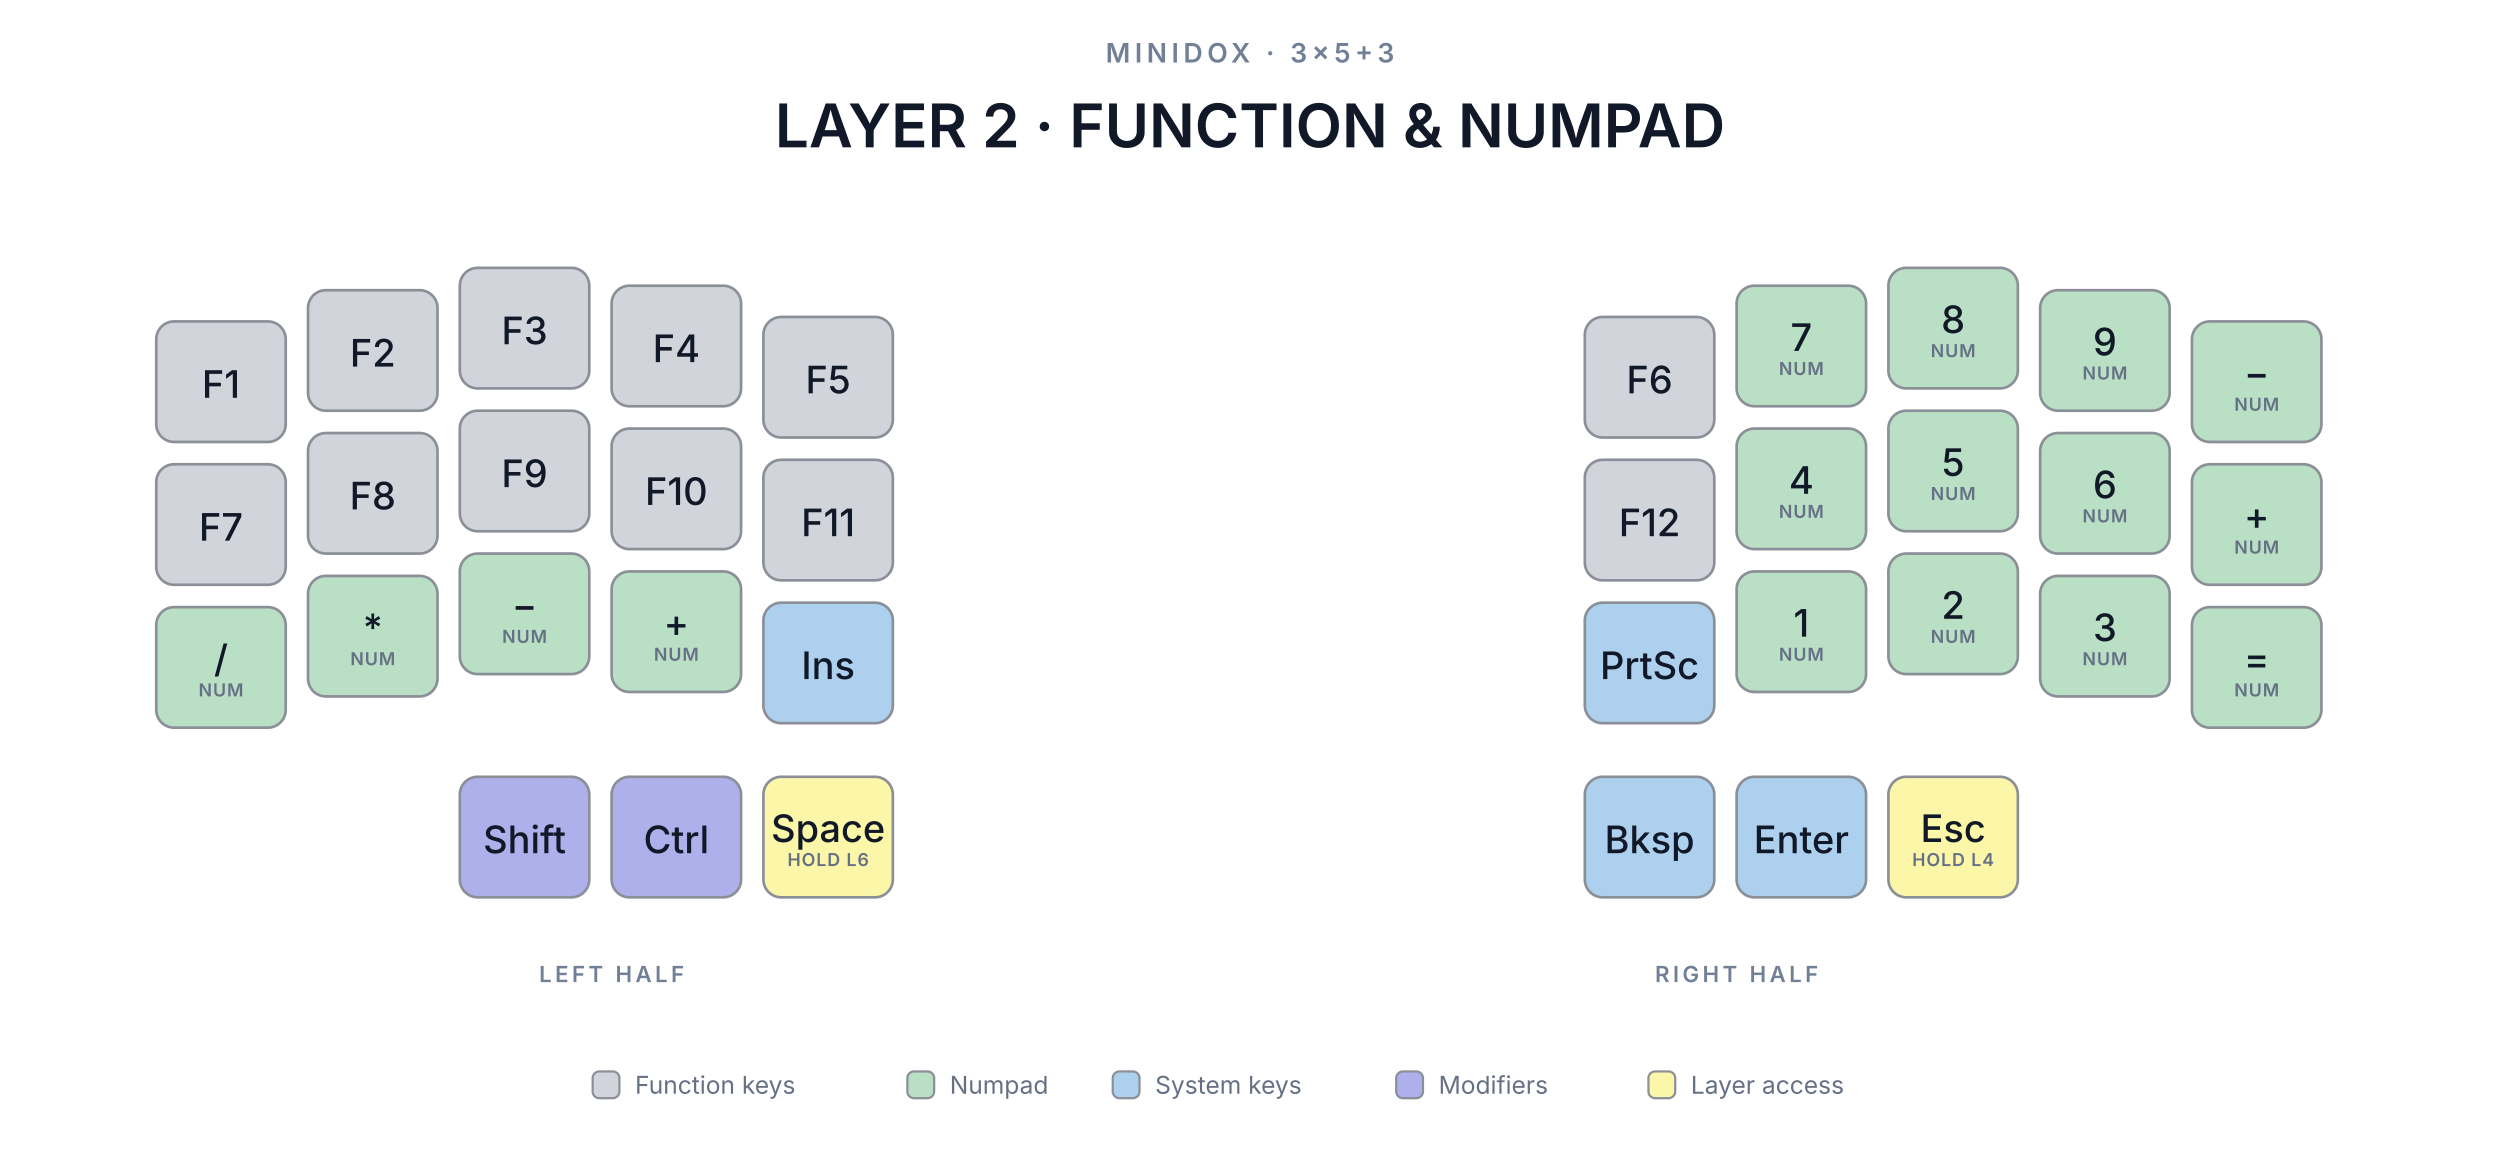
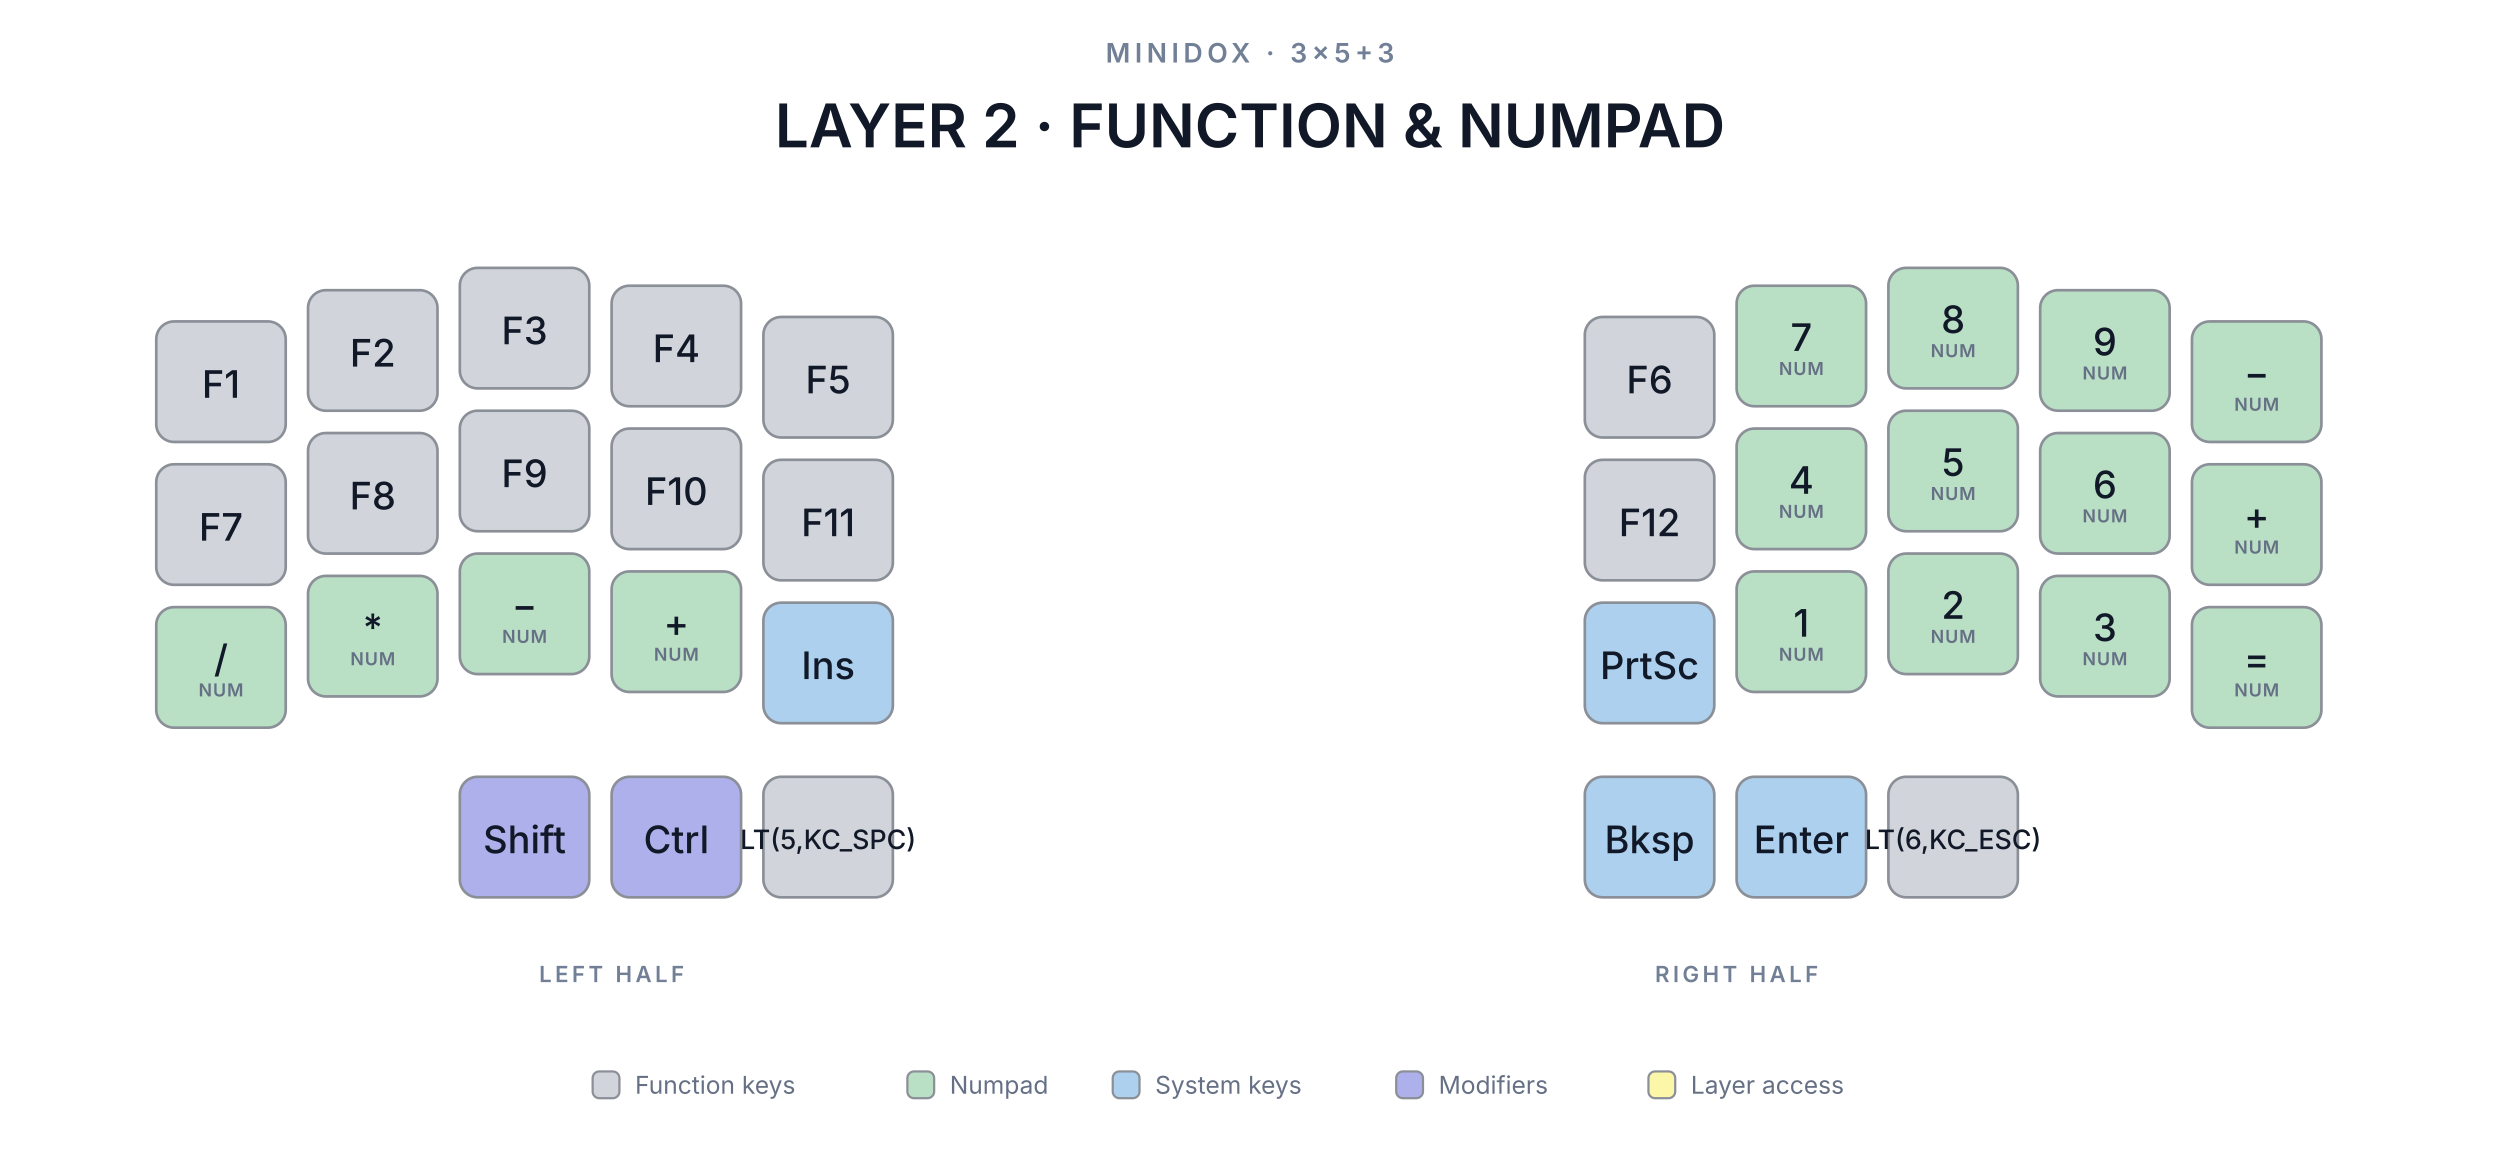
<svg xmlns="http://www.w3.org/2000/svg" viewBox="0 0 1120 520" role="img" aria-labelledby="layer-2-title layer-2-description">
  <style>
    text { font-family: Inter, ui-sans-serif, system-ui, -apple-system, BlinkMacSystemFont, "Segoe UI", sans-serif; fill: #111827; }
    .kicker { font-size: 12px; font-weight: 600; letter-spacing: 2px; text-anchor: middle; fill: #718096; }
    .title { font-size: 27px; font-weight: 600; text-anchor: middle; }
    .key-label { font-weight: 500; text-anchor: middle; dominant-baseline: middle; }
    .key-sub { font-size: 8px; font-weight: 600; letter-spacing: 0.4px; text-anchor: middle; fill: #667085; }
    .half-label { font-size: 10px; font-weight: 600; letter-spacing: 1.5px; text-anchor: middle; fill: #718096; }
    .legend-label { font-size: 11px; fill: #667085; }
  </style>
  <text x="560" y="28" class="kicker">MINIDOX · 3×5+3</text>
  <text x="560" y="66" class="title">LAYER 2 · FUNCTION &amp; NUMPAD</text>
  <rect x="70" y="144" width="58" height="54" rx="8" fill="#d1d5db" stroke="#8b8f97" stroke-width="1.2" />
  <text x="99.0" y="172.0" class="key-label" font-size="17">F1</text>
  <rect x="710" y="142" width="58" height="54" rx="8" fill="#d1d5db" stroke="#8b8f97" stroke-width="1.2" />
  <text x="739.0" y="170.0" class="key-label" font-size="17">F6</text>
  <rect x="138" y="130" width="58" height="54" rx="8" fill="#d1d5db" stroke="#8b8f97" stroke-width="1.2" />
  <text x="167.0" y="158.0" class="key-label" font-size="17">F2</text>
  <rect x="778" y="128" width="58" height="54" rx="8" fill="#b9dfc5" stroke="#8b8f97" stroke-width="1.2" />
  <text x="807.0" y="151.0" class="key-label" font-size="17">7</text>
  <text x="807.0" y="168.0" class="key-sub">NUM</text>
  <rect x="206" y="120" width="58" height="54" rx="8" fill="#d1d5db" stroke="#8b8f97" stroke-width="1.2" />
  <text x="235.0" y="148.0" class="key-label" font-size="17">F3</text>
  <rect x="846" y="120" width="58" height="54" rx="8" fill="#b9dfc5" stroke="#8b8f97" stroke-width="1.2" />
  <text x="875.0" y="143.0" class="key-label" font-size="17">8</text>
  <text x="875.0" y="160.0" class="key-sub">NUM</text>
  <rect x="274" y="128" width="58" height="54" rx="8" fill="#d1d5db" stroke="#8b8f97" stroke-width="1.2" />
  <text x="303.0" y="156.0" class="key-label" font-size="17">F4</text>
  <rect x="914" y="130" width="58" height="54" rx="8" fill="#b9dfc5" stroke="#8b8f97" stroke-width="1.2" />
  <text x="943.0" y="153.0" class="key-label" font-size="17">9</text>
  <text x="943.0" y="170.0" class="key-sub">NUM</text>
  <rect x="342" y="142" width="58" height="54" rx="8" fill="#d1d5db" stroke="#8b8f97" stroke-width="1.2" />
  <text x="371.0" y="170.0" class="key-label" font-size="17">F5</text>
  <rect x="982" y="144" width="58" height="54" rx="8" fill="#b9dfc5" stroke="#8b8f97" stroke-width="1.2" />
  <text x="1011.0" y="167.0" class="key-label" font-size="17">−</text>
  <text x="1011.0" y="184.0" class="key-sub">NUM</text>
  <rect x="70" y="208" width="58" height="54" rx="8" fill="#d1d5db" stroke="#8b8f97" stroke-width="1.2" />
  <text x="99.0" y="236.0" class="key-label" font-size="17">F7</text>
  <rect x="710" y="206" width="58" height="54" rx="8" fill="#d1d5db" stroke="#8b8f97" stroke-width="1.2" />
  <text x="739.0" y="234.0" class="key-label" font-size="17">F12</text>
  <rect x="138" y="194" width="58" height="54" rx="8" fill="#d1d5db" stroke="#8b8f97" stroke-width="1.2" />
  <text x="167.0" y="222.0" class="key-label" font-size="17">F8</text>
  <rect x="778" y="192" width="58" height="54" rx="8" fill="#b9dfc5" stroke="#8b8f97" stroke-width="1.2" />
  <text x="807.0" y="215.0" class="key-label" font-size="17">4</text>
  <text x="807.0" y="232.0" class="key-sub">NUM</text>
  <rect x="206" y="184" width="58" height="54" rx="8" fill="#d1d5db" stroke="#8b8f97" stroke-width="1.2" />
  <text x="235.0" y="212.0" class="key-label" font-size="17">F9</text>
  <rect x="846" y="184" width="58" height="54" rx="8" fill="#b9dfc5" stroke="#8b8f97" stroke-width="1.2" />
  <text x="875.0" y="207.0" class="key-label" font-size="17">5</text>
  <text x="875.0" y="224.0" class="key-sub">NUM</text>
  <rect x="274" y="192" width="58" height="54" rx="8" fill="#d1d5db" stroke="#8b8f97" stroke-width="1.2" />
  <text x="303.0" y="220.0" class="key-label" font-size="17">F10</text>
  <rect x="914" y="194" width="58" height="54" rx="8" fill="#b9dfc5" stroke="#8b8f97" stroke-width="1.2" />
  <text x="943.0" y="217.0" class="key-label" font-size="17">6</text>
  <text x="943.0" y="234.0" class="key-sub">NUM</text>
  <rect x="342" y="206" width="58" height="54" rx="8" fill="#d1d5db" stroke="#8b8f97" stroke-width="1.2" />
  <text x="371.0" y="234.0" class="key-label" font-size="17">F11</text>
  <rect x="982" y="208" width="58" height="54" rx="8" fill="#b9dfc5" stroke="#8b8f97" stroke-width="1.2" />
  <text x="1011.0" y="231.0" class="key-label" font-size="17">+</text>
  <text x="1011.0" y="248.0" class="key-sub">NUM</text>
  <rect x="70" y="272" width="58" height="54" rx="8" fill="#b9dfc5" stroke="#8b8f97" stroke-width="1.2" />
  <text x="99.0" y="295.0" class="key-label" font-size="17">/</text>
  <text x="99.0" y="312.0" class="key-sub">NUM</text>
  <rect x="710" y="270" width="58" height="54" rx="8" fill="#acd0ed" stroke="#8b8f97" stroke-width="1.2" />
  <text x="739.0" y="298.0" class="key-label" font-size="17">PrtSc</text>
  <rect x="138" y="258" width="58" height="54" rx="8" fill="#b9dfc5" stroke="#8b8f97" stroke-width="1.2" />
  <text x="167.0" y="281.0" class="key-label" font-size="17">*</text>
  <text x="167.0" y="298.0" class="key-sub">NUM</text>
  <rect x="778" y="256" width="58" height="54" rx="8" fill="#b9dfc5" stroke="#8b8f97" stroke-width="1.2" />
  <text x="807.0" y="279.0" class="key-label" font-size="17">1</text>
  <text x="807.0" y="296.0" class="key-sub">NUM</text>
  <rect x="206" y="248" width="58" height="54" rx="8" fill="#b9dfc5" stroke="#8b8f97" stroke-width="1.2" />
  <text x="235.0" y="271.0" class="key-label" font-size="17">−</text>
  <text x="235.0" y="288.0" class="key-sub">NUM</text>
  <rect x="846" y="248" width="58" height="54" rx="8" fill="#b9dfc5" stroke="#8b8f97" stroke-width="1.2" />
  <text x="875.0" y="271.0" class="key-label" font-size="17">2</text>
  <text x="875.0" y="288.0" class="key-sub">NUM</text>
  <rect x="274" y="256" width="58" height="54" rx="8" fill="#b9dfc5" stroke="#8b8f97" stroke-width="1.2" />
  <text x="303.0" y="279.0" class="key-label" font-size="17">+</text>
  <text x="303.0" y="296.0" class="key-sub">NUM</text>
  <rect x="914" y="258" width="58" height="54" rx="8" fill="#b9dfc5" stroke="#8b8f97" stroke-width="1.2" />
  <text x="943.0" y="281.0" class="key-label" font-size="17">3</text>
  <text x="943.0" y="298.0" class="key-sub">NUM</text>
  <rect x="342" y="270" width="58" height="54" rx="8" fill="#acd0ed" stroke="#8b8f97" stroke-width="1.2" />
  <text x="371.0" y="298.0" class="key-label" font-size="17">Ins</text>
  <rect x="982" y="272" width="58" height="54" rx="8" fill="#b9dfc5" stroke="#8b8f97" stroke-width="1.2" />
  <text x="1011.0" y="295.0" class="key-label" font-size="17">=</text>
  <text x="1011.0" y="312.0" class="key-sub">NUM</text>
  <rect x="206" y="348" width="58" height="54" rx="8" fill="#aeb0ec" stroke="#8b8f97" stroke-width="1.2" />
  <text x="235.0" y="376.0" class="key-label" font-size="17">Shift</text>
  <rect x="274" y="348" width="58" height="54" rx="8" fill="#aeb0ec" stroke="#8b8f97" stroke-width="1.2" />
  <text x="303.0" y="376.0" class="key-label" font-size="17">Ctrl</text>
-   <rect x="342" y="348" width="58" height="54" rx="8" fill="#fcf7a8" stroke="#8b8f97" stroke-width="1.2" />
-   <text x="371.0" y="371.0" class="key-label" font-size="17">Space</text>
-   <text x="371.0" y="388.0" class="key-sub">HOLD L6</text>
+   <rect x="342" y="348" width="58" height="54" rx="8" fill="#d1d5db" stroke="#8b8f97" stroke-width="1.2" />
+   <text x="371.0" y="376.0" class="key-label" font-size="12">LT(5,KC_SPC)</text>
  <rect x="710" y="348" width="58" height="54" rx="8" fill="#acd0ed" stroke="#8b8f97" stroke-width="1.2" />
  <text x="739.0" y="376.0" class="key-label" font-size="17">Bksp</text>
  <rect x="778" y="348" width="58" height="54" rx="8" fill="#acd0ed" stroke="#8b8f97" stroke-width="1.2" />
  <text x="807.0" y="376.0" class="key-label" font-size="17">Enter</text>
-   <rect x="846" y="348" width="58" height="54" rx="8" fill="#fcf7a8" stroke="#8b8f97" stroke-width="1.2" />
-   <text x="875.0" y="371.0" class="key-label" font-size="17">Esc</text>
-   <text x="875.0" y="388.0" class="key-sub">HOLD L4</text>
+   <rect x="846" y="348" width="58" height="54" rx="8" fill="#d1d5db" stroke="#8b8f97" stroke-width="1.2" />
+   <text x="875.0" y="376.0" class="key-label" font-size="12">LT(6,KC_ESC)</text>
  <text x="274" y="440" class="half-label">LEFT HALF</text>
  <text x="778" y="440" class="half-label">RIGHT HALF</text>
  <rect x="265.5" y="480" width="12" height="12" rx="3" fill="#d1d5db" stroke="#8b8f97" stroke-width="1" />
  <text x="284.5" y="490" class="legend-label">Function keys</text>
  <rect x="406.5" y="480" width="12" height="12" rx="3" fill="#b9dfc5" stroke="#8b8f97" stroke-width="1" />
  <text x="425.5" y="490" class="legend-label">Numpad</text>
  <rect x="498.5" y="480" width="12" height="12" rx="3" fill="#acd0ed" stroke="#8b8f97" stroke-width="1" />
  <text x="517.5" y="490" class="legend-label">System keys</text>
  <rect x="625.5" y="480" width="12" height="12" rx="3" fill="#aeb0ec" stroke="#8b8f97" stroke-width="1" />
  <text x="644.5" y="490" class="legend-label">Modifiers</text>
  <rect x="738.5" y="480" width="12" height="12" rx="3" fill="#fcf7a8" stroke="#8b8f97" stroke-width="1" />
  <text x="757.5" y="490" class="legend-label">Layer access</text>
</svg>
